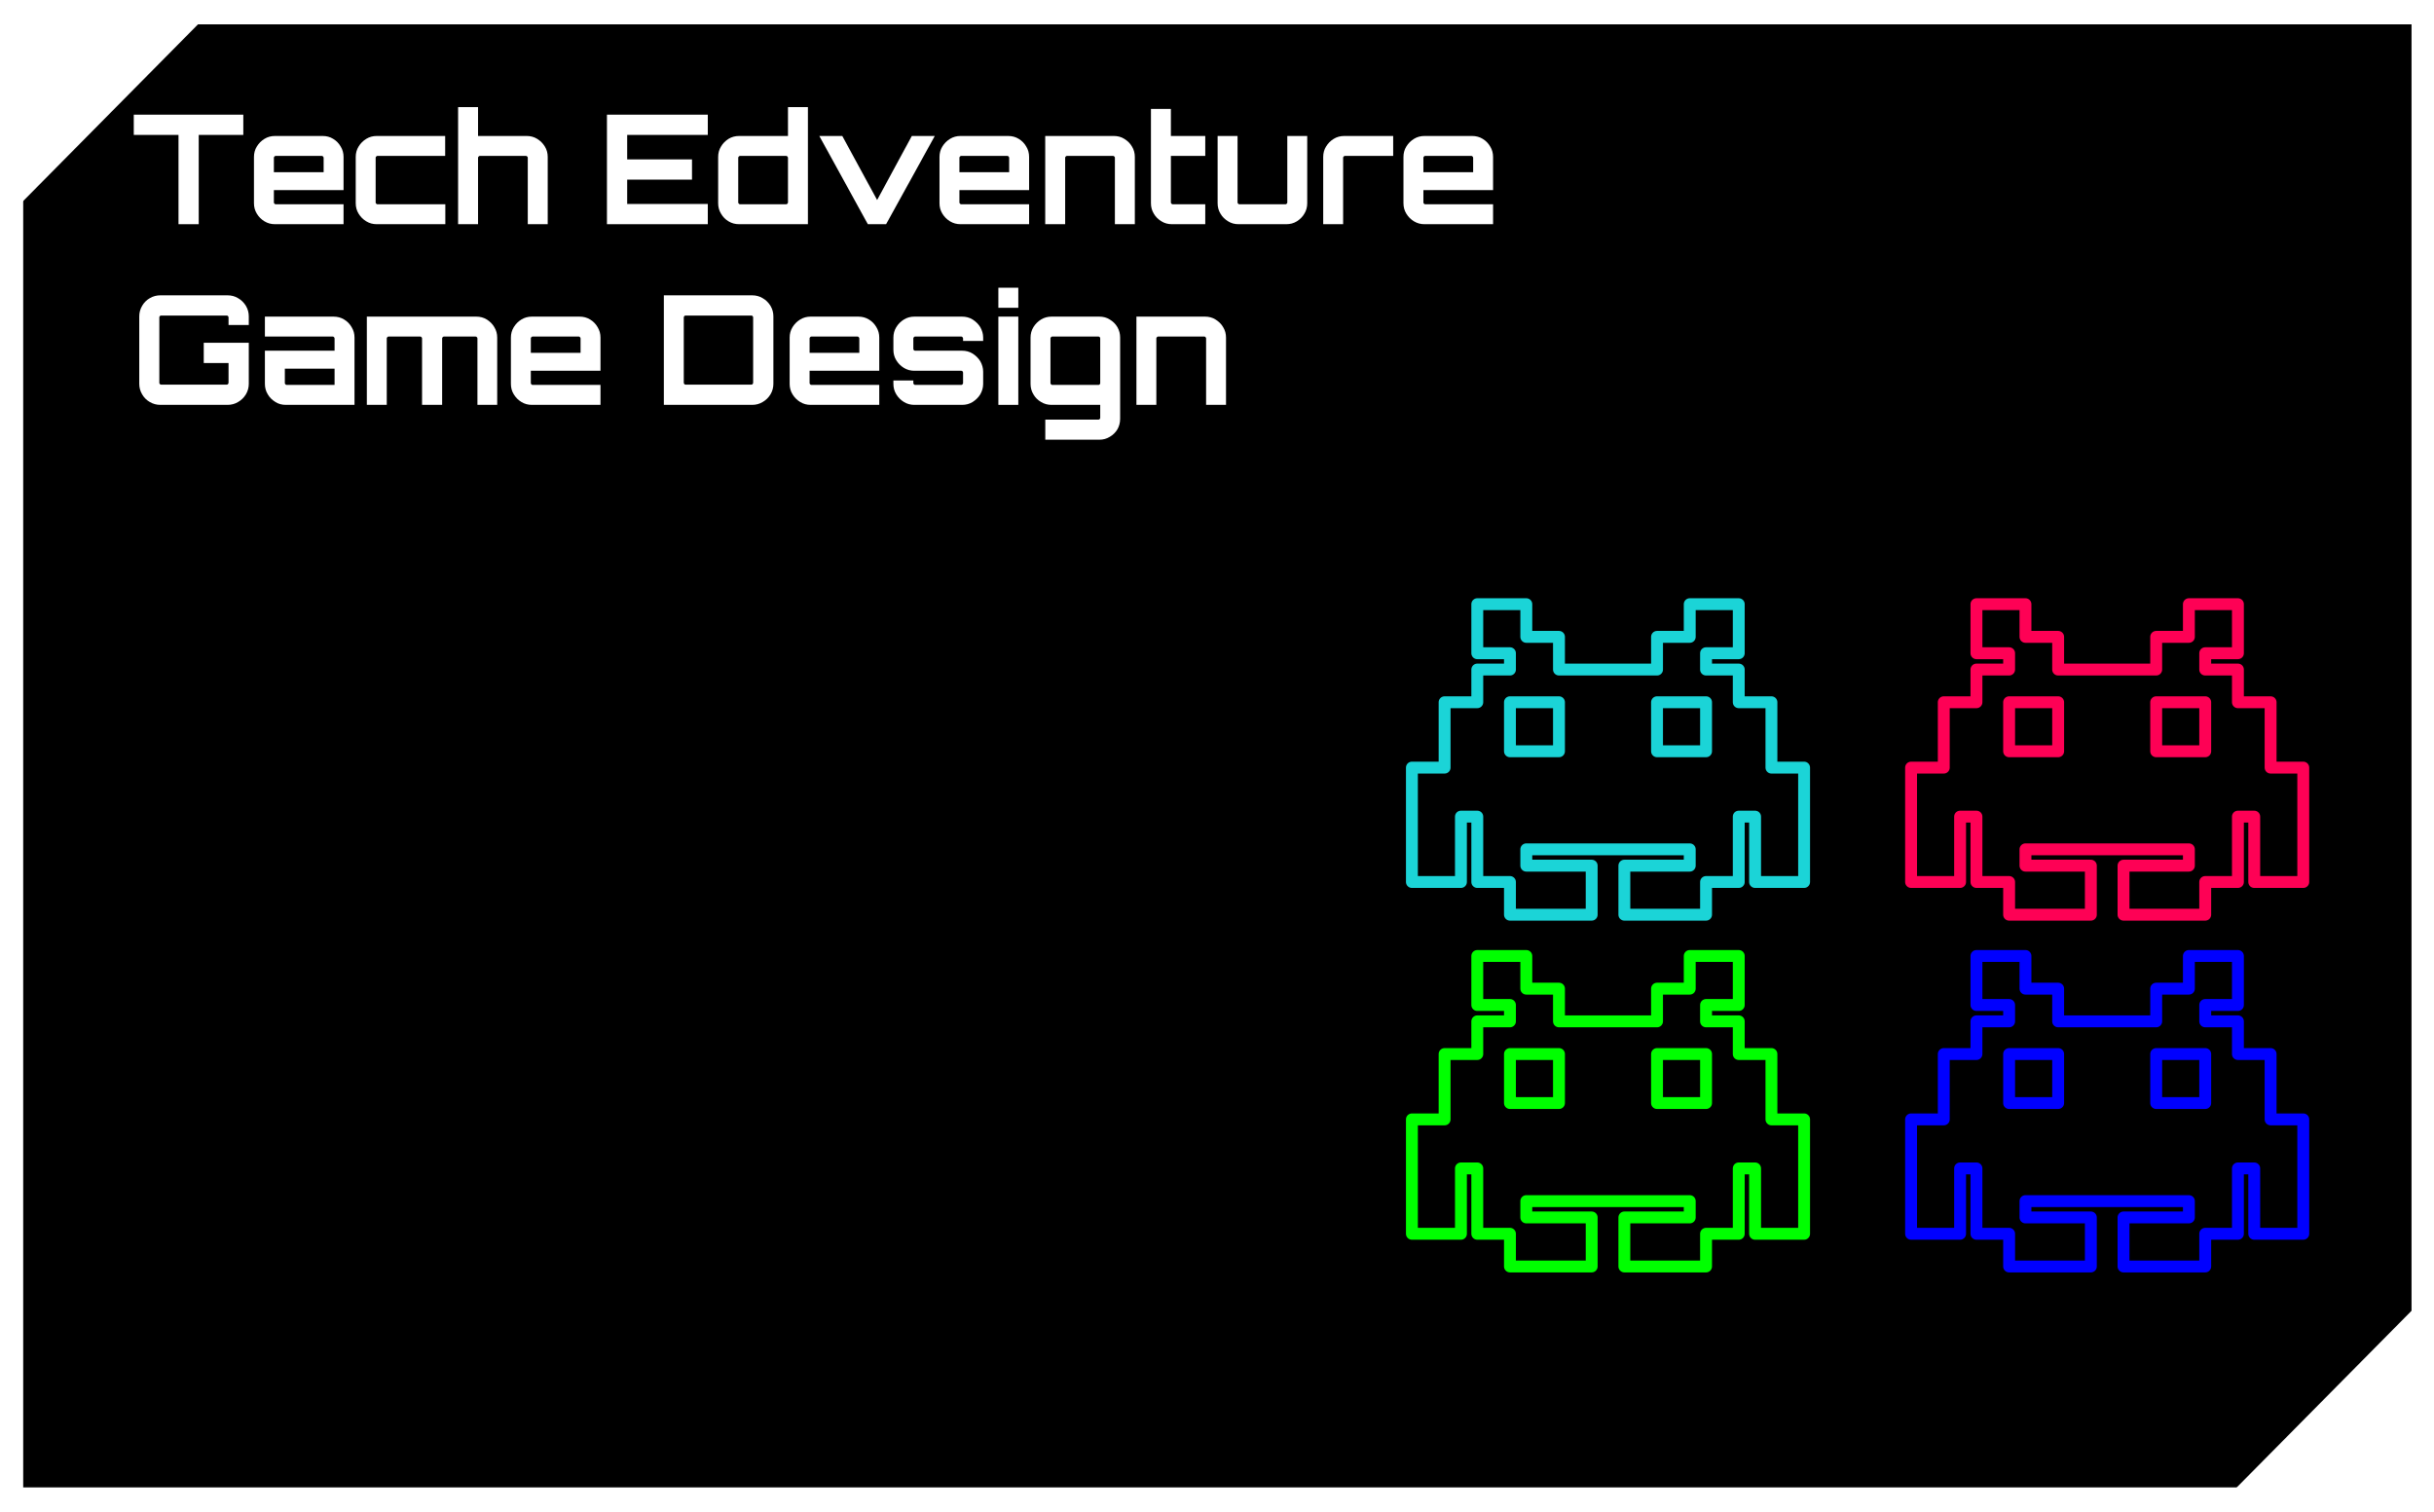
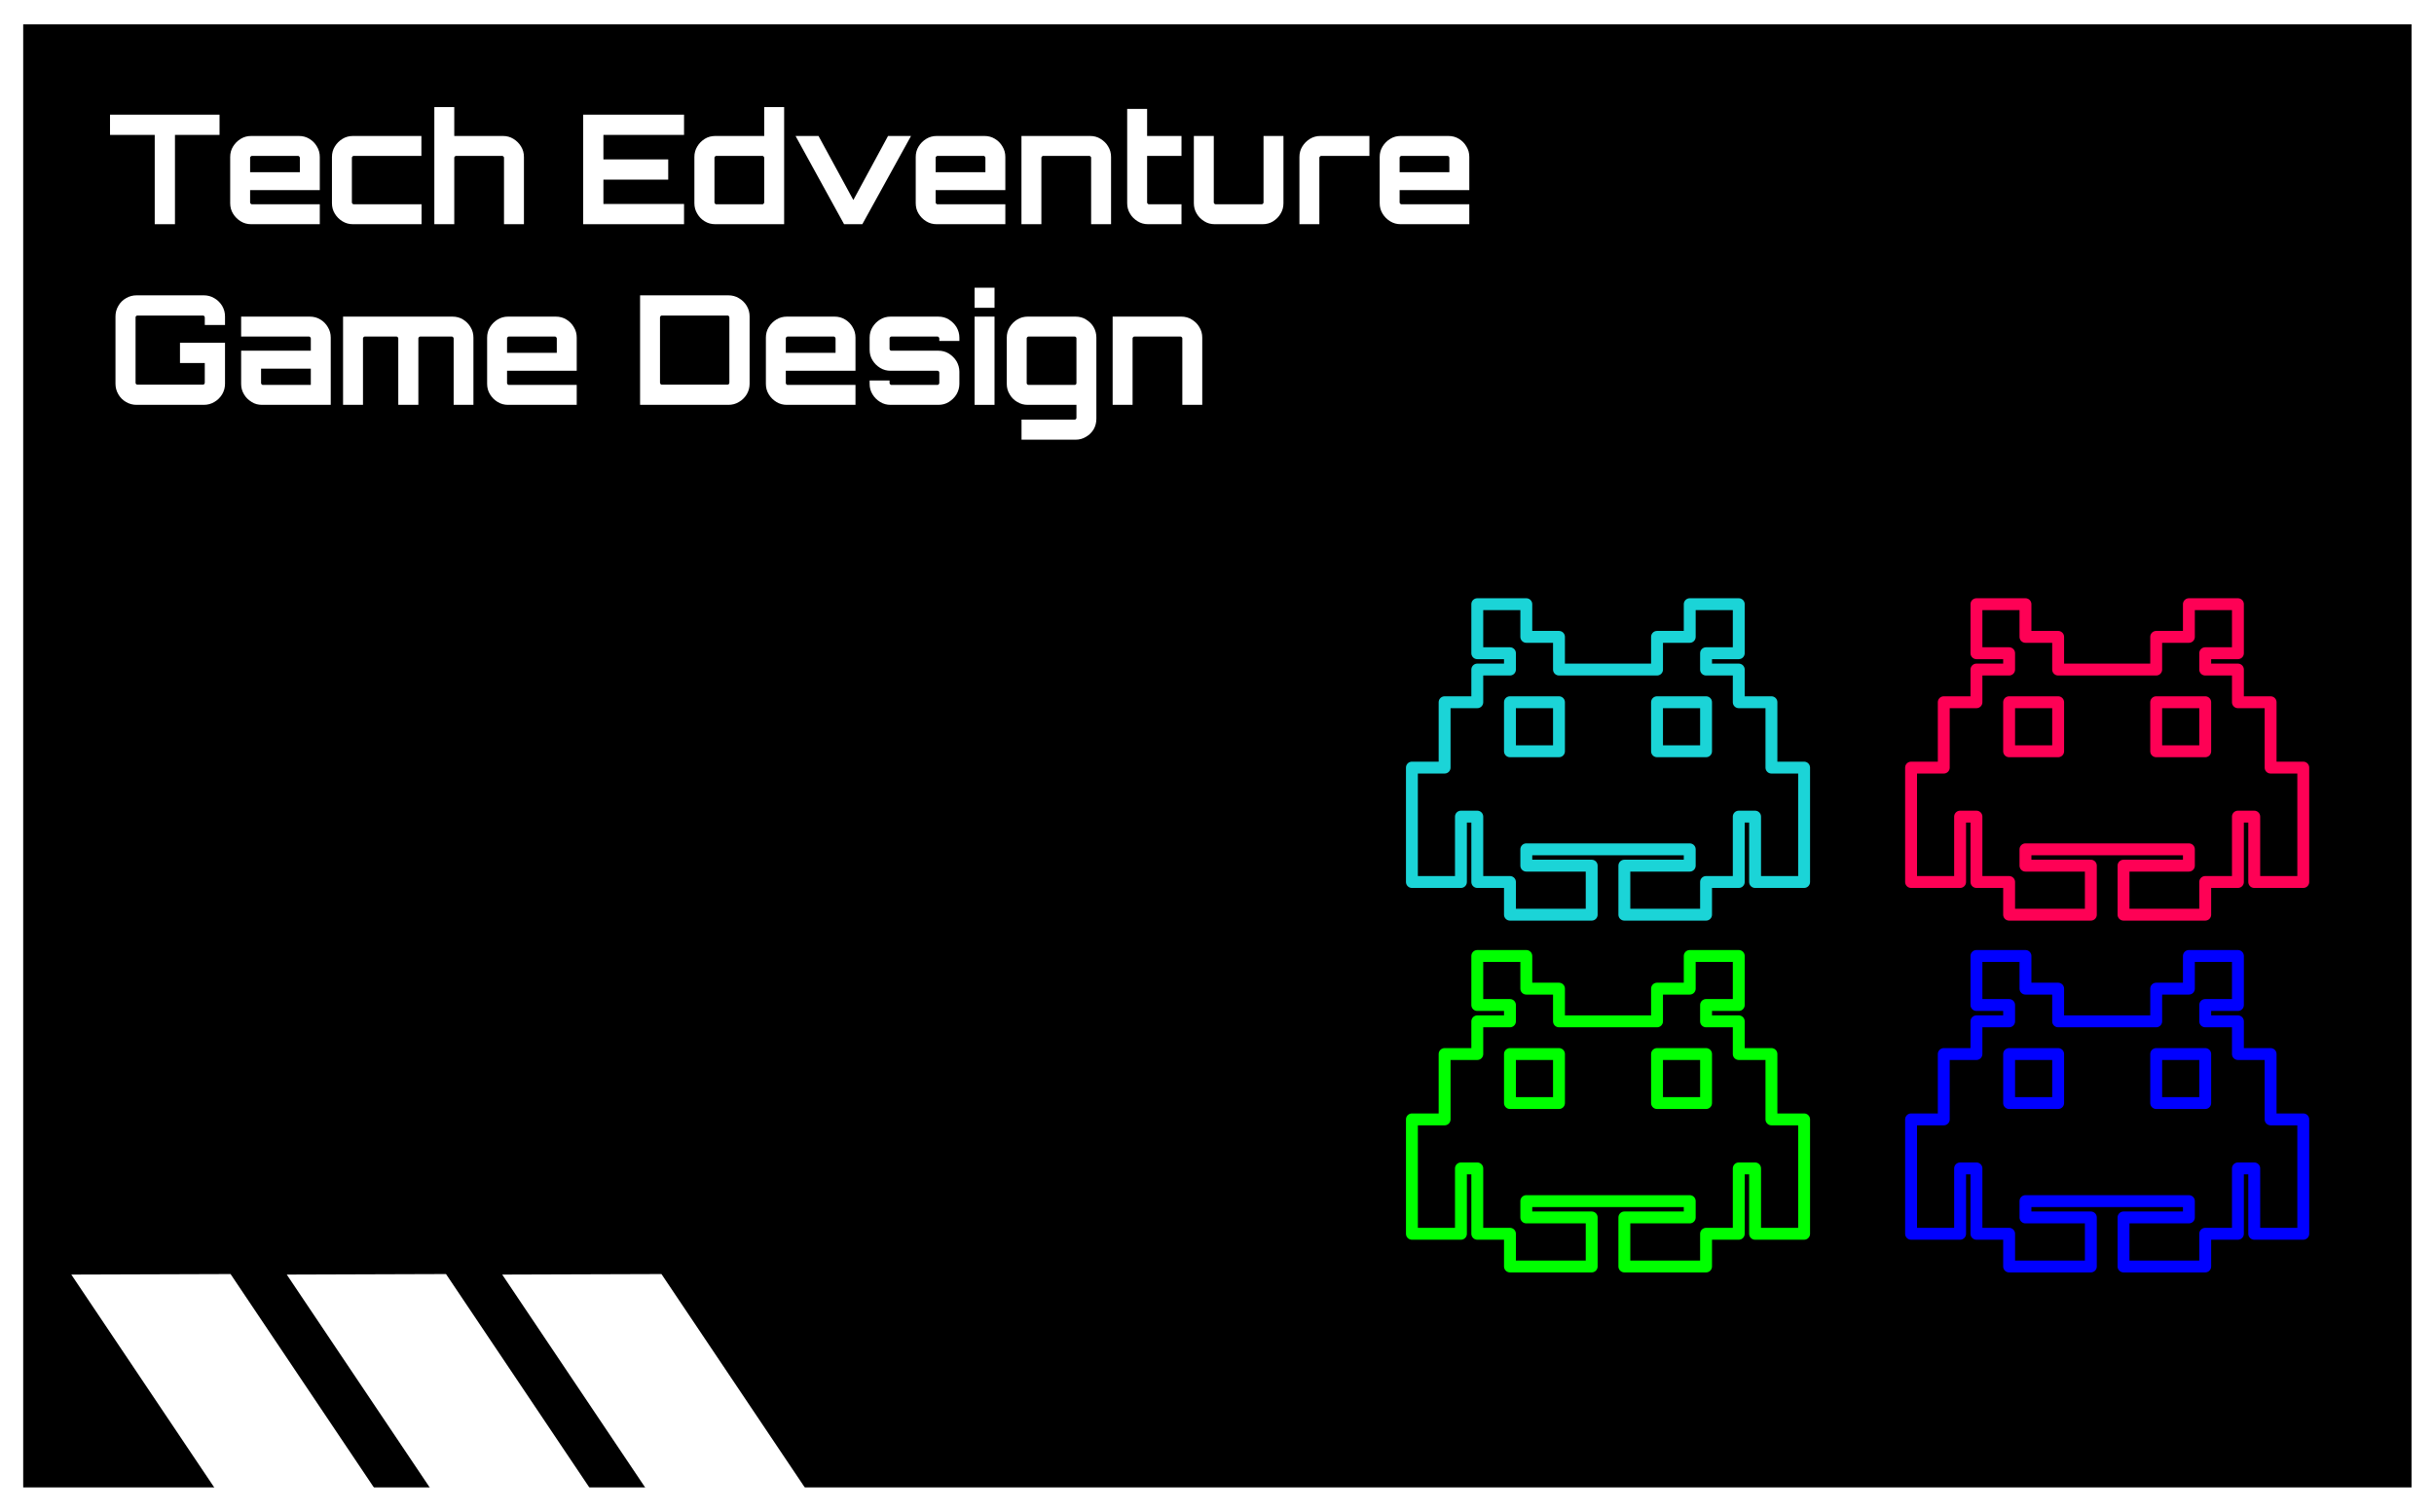
<svg xmlns="http://www.w3.org/2000/svg" width="100%" height="100%" viewBox="0 0 1024 636" version="1.1" xml:space="preserve" style="fill-rule:evenodd;clip-rule:evenodd;stroke-linecap:round;stroke-linejoin:round;stroke-miterlimit:1.5;">
  <g transform="matrix(2.406793,0,0,2.524841,-1585.756,-940.5153)">
    <rect x="658.867" y="372.505" width="425.591" height="251.897" style="stroke:white;stroke-width:8.11px;" />
  </g>
-   <g transform="matrix(1,0,0,1,-444.6753,-273.2598)">
+   <g transform="matrix(1,0,0,1,-454.6753,-273.2598)">
    <g>
      <g transform="matrix(64,0,0,64,499.6753,367.5838)">
        <path d="M0.314,-0L0.314,-0.587L0.02,-0.587L0.02,-0.72L0.74,-0.72L0.74,-0.587L0.447,-0.587L0.447,-0L0.314,-0Z" style="fill:white;fill-rule:nonzero;" />
      </g>
      <g transform="matrix(64,0,0,64,548.2513,367.5838)">
        <path d="M0.189,-0C0.164,-0 0.141,-0.006 0.12,-0.019C0.099,-0.032 0.083,-0.048 0.07,-0.069C0.057,-0.09 0.051,-0.113 0.051,-0.138L0.051,-0.442C0.051,-0.467 0.057,-0.49 0.07,-0.511C0.083,-0.532 0.099,-0.548 0.12,-0.561C0.141,-0.574 0.164,-0.58 0.189,-0.58L0.502,-0.58C0.528,-0.58 0.551,-0.574 0.572,-0.561C0.592,-0.549 0.609,-0.532 0.621,-0.511C0.634,-0.49 0.64,-0.467 0.64,-0.442L0.64,-0.224L0.182,-0.224L0.182,-0.143C0.182,-0.14 0.183,-0.137 0.186,-0.135C0.188,-0.132 0.191,-0.131 0.194,-0.131L0.64,-0.131L0.64,-0L0.189,-0ZM0.182,-0.342L0.509,-0.342L0.509,-0.437C0.509,-0.44 0.507,-0.443 0.505,-0.445C0.503,-0.448 0.5,-0.449 0.497,-0.449L0.194,-0.449C0.191,-0.449 0.188,-0.448 0.186,-0.445C0.183,-0.443 0.182,-0.44 0.182,-0.437L0.182,-0.342Z" style="fill:white;fill-rule:nonzero;" />
      </g>
      <g transform="matrix(64,0,0,64,591.0673,367.5838)">
        <path d="M0.189,-0C0.164,-0 0.141,-0.006 0.12,-0.019C0.099,-0.032 0.083,-0.048 0.07,-0.069C0.057,-0.09 0.051,-0.113 0.051,-0.138L0.051,-0.442C0.051,-0.467 0.057,-0.49 0.07,-0.511C0.083,-0.532 0.099,-0.548 0.12,-0.561C0.141,-0.574 0.164,-0.58 0.189,-0.58L0.639,-0.58L0.639,-0.449L0.194,-0.449C0.191,-0.449 0.188,-0.448 0.186,-0.445C0.183,-0.443 0.182,-0.44 0.182,-0.437L0.182,-0.143C0.182,-0.14 0.183,-0.137 0.186,-0.135C0.188,-0.132 0.191,-0.131 0.194,-0.131L0.64,-0.131L0.64,-0L0.189,-0Z" style="fill:white;fill-rule:nonzero;" />
      </g>
      <g transform="matrix(64,0,0,64,633.9473,367.5838)">
        <path d="M0.054,-0L0.054,-0.77L0.185,-0.77L0.185,-0.58L0.505,-0.58C0.53,-0.58 0.553,-0.574 0.574,-0.561C0.595,-0.548 0.611,-0.532 0.624,-0.511C0.637,-0.49 0.643,-0.467 0.643,-0.442L0.643,-0L0.512,-0L0.512,-0.437C0.512,-0.44 0.511,-0.443 0.508,-0.445C0.506,-0.448 0.503,-0.449 0.5,-0.449L0.197,-0.449C0.194,-0.449 0.191,-0.448 0.189,-0.445C0.186,-0.443 0.185,-0.44 0.185,-0.437L0.185,-0L0.054,-0Z" style="fill:white;fill-rule:nonzero;" />
      </g>
      <g transform="matrix(64,0,0,64,696.3128,367.5838)">
        <path d="M0.058,-0L0.058,-0.72L0.721,-0.72L0.721,-0.587L0.191,-0.587L0.191,-0.426L0.617,-0.426L0.617,-0.293L0.191,-0.293L0.191,-0.133L0.721,-0.133L0.721,-0L0.058,-0Z" style="fill:white;fill-rule:nonzero;" />
      </g>
      <g transform="matrix(64,0,0,64,745.3368,367.5838)">
        <path d="M0.161,-0C0.135,-0 0.112,-0.006 0.091,-0.019C0.071,-0.031 0.054,-0.048 0.042,-0.069C0.029,-0.09 0.023,-0.113 0.023,-0.138L0.023,-0.442C0.023,-0.467 0.029,-0.49 0.042,-0.511C0.054,-0.532 0.071,-0.548 0.091,-0.561C0.112,-0.574 0.135,-0.58 0.161,-0.58L0.482,-0.58L0.482,-0.77L0.613,-0.77L0.613,-0L0.161,-0ZM0.167,-0.131L0.47,-0.131C0.473,-0.131 0.476,-0.132 0.478,-0.135C0.48,-0.137 0.482,-0.14 0.482,-0.143L0.482,-0.437C0.482,-0.44 0.48,-0.443 0.478,-0.445C0.476,-0.448 0.473,-0.449 0.47,-0.449L0.167,-0.449C0.164,-0.449 0.161,-0.448 0.159,-0.445C0.156,-0.443 0.155,-0.44 0.155,-0.437L0.155,-0.143C0.155,-0.14 0.156,-0.137 0.159,-0.135C0.161,-0.132 0.164,-0.131 0.167,-0.131Z" style="fill:white;fill-rule:nonzero;" />
      </g>
      <g transform="matrix(64,0,0,64,788.0248,367.5838)">
        <path d="M0.34,-0L0.021,-0.58L0.172,-0.58L0.401,-0.159L0.629,-0.58L0.78,-0.58L0.46,-0L0.34,-0Z" style="fill:white;fill-rule:nonzero;" />
      </g>
      <g transform="matrix(64,0,0,64,836.6648,367.5838)">
        <path d="M0.189,-0C0.164,-0 0.141,-0.006 0.12,-0.019C0.099,-0.032 0.083,-0.048 0.07,-0.069C0.057,-0.09 0.051,-0.113 0.051,-0.138L0.051,-0.442C0.051,-0.467 0.057,-0.49 0.07,-0.511C0.083,-0.532 0.099,-0.548 0.12,-0.561C0.141,-0.574 0.164,-0.58 0.189,-0.58L0.502,-0.58C0.528,-0.58 0.551,-0.574 0.572,-0.561C0.592,-0.549 0.609,-0.532 0.621,-0.511C0.634,-0.49 0.64,-0.467 0.64,-0.442L0.64,-0.224L0.182,-0.224L0.182,-0.143C0.182,-0.14 0.183,-0.137 0.186,-0.135C0.188,-0.132 0.191,-0.131 0.194,-0.131L0.64,-0.131L0.64,-0L0.189,-0ZM0.182,-0.342L0.509,-0.342L0.509,-0.437C0.509,-0.44 0.507,-0.443 0.505,-0.445C0.503,-0.448 0.5,-0.449 0.497,-0.449L0.194,-0.449C0.191,-0.449 0.188,-0.448 0.186,-0.445C0.183,-0.443 0.182,-0.44 0.182,-0.437L0.182,-0.342Z" style="fill:white;fill-rule:nonzero;" />
      </g>
      <g transform="matrix(64,0,0,64,880.9528,367.5838)">
        <path d="M0.054,-0L0.054,-0.58L0.505,-0.58C0.53,-0.58 0.554,-0.574 0.574,-0.561C0.595,-0.548 0.612,-0.532 0.624,-0.511C0.637,-0.49 0.643,-0.467 0.643,-0.442L0.643,-0L0.512,-0L0.512,-0.437C0.512,-0.44 0.511,-0.443 0.508,-0.445C0.506,-0.448 0.503,-0.449 0.5,-0.449L0.197,-0.449C0.194,-0.449 0.191,-0.448 0.189,-0.445C0.186,-0.443 0.185,-0.44 0.185,-0.437L0.185,-0L0.054,-0Z" style="fill:white;fill-rule:nonzero;" />
      </g>
      <g transform="matrix(64,0,0,64,925.4968,367.5838)">
        <path d="M0.191,-0C0.166,-0 0.142,-0.006 0.122,-0.019C0.101,-0.032 0.084,-0.048 0.072,-0.069C0.059,-0.09 0.053,-0.113 0.053,-0.138L0.053,-0.758L0.184,-0.758L0.184,-0.58L0.41,-0.58L0.41,-0.449L0.184,-0.449L0.184,-0.143C0.184,-0.14 0.185,-0.137 0.188,-0.135C0.19,-0.132 0.193,-0.131 0.196,-0.131L0.41,-0.131L0.41,-0L0.191,-0Z" style="fill:white;fill-rule:nonzero;" />
      </g>
      <g transform="matrix(64,0,0,64,953.5452,367.5838)">
        <path d="M0.191,-0C0.165,-0 0.142,-0.006 0.122,-0.019C0.101,-0.032 0.084,-0.048 0.072,-0.069C0.059,-0.09 0.053,-0.113 0.053,-0.138L0.053,-0.58L0.184,-0.58L0.184,-0.143C0.184,-0.14 0.185,-0.137 0.188,-0.135C0.19,-0.132 0.193,-0.131 0.196,-0.131L0.499,-0.131C0.502,-0.131 0.505,-0.132 0.507,-0.135C0.51,-0.137 0.511,-0.14 0.511,-0.143L0.511,-0.58L0.642,-0.58L0.642,-0.138C0.642,-0.113 0.636,-0.09 0.623,-0.069C0.611,-0.048 0.594,-0.032 0.574,-0.019C0.553,-0.006 0.53,-0 0.504,-0L0.191,-0Z" style="fill:white;fill-rule:nonzero;" />
      </g>
      <g transform="matrix(64,0,0,64,998.0252,367.5838)">
        <path d="M0.052,-0L0.052,-0.442C0.052,-0.467 0.058,-0.49 0.071,-0.511C0.084,-0.532 0.1,-0.548 0.121,-0.561C0.142,-0.574 0.165,-0.58 0.19,-0.58L0.512,-0.58L0.512,-0.449L0.195,-0.449C0.192,-0.449 0.189,-0.448 0.187,-0.445C0.184,-0.443 0.183,-0.44 0.183,-0.437L0.183,-0L0.052,-0Z" style="fill:white;fill-rule:nonzero;" />
      </g>
      <g transform="matrix(64,0,0,64,1031.859,367.5838)">
        <path d="M0.189,-0C0.164,-0 0.141,-0.006 0.12,-0.019C0.099,-0.032 0.083,-0.048 0.07,-0.069C0.057,-0.09 0.051,-0.113 0.051,-0.138L0.051,-0.442C0.051,-0.467 0.057,-0.49 0.07,-0.511C0.083,-0.532 0.099,-0.548 0.12,-0.561C0.141,-0.574 0.164,-0.58 0.189,-0.58L0.502,-0.58C0.528,-0.58 0.551,-0.574 0.572,-0.561C0.592,-0.549 0.609,-0.532 0.621,-0.511C0.634,-0.49 0.64,-0.467 0.64,-0.442L0.64,-0.224L0.182,-0.224L0.182,-0.143C0.182,-0.14 0.183,-0.137 0.186,-0.135C0.188,-0.132 0.191,-0.131 0.194,-0.131L0.64,-0.131L0.64,-0L0.189,-0ZM0.182,-0.342L0.509,-0.342L0.509,-0.437C0.509,-0.44 0.507,-0.443 0.505,-0.445C0.503,-0.448 0.5,-0.449 0.497,-0.449L0.194,-0.449C0.191,-0.449 0.188,-0.448 0.186,-0.445C0.183,-0.443 0.182,-0.44 0.182,-0.437L0.182,-0.342Z" style="fill:white;fill-rule:nonzero;" />
      </g>
    </g>
    <g>
      <g transform="matrix(64,0,0,64,499.6753,443.5838)">
        <path d="M0.195,-0C0.17,-0 0.147,-0.006 0.125,-0.019C0.104,-0.031 0.087,-0.048 0.075,-0.069C0.062,-0.091 0.056,-0.114 0.056,-0.139L0.056,-0.581C0.056,-0.606 0.062,-0.629 0.075,-0.651C0.087,-0.672 0.104,-0.689 0.125,-0.701C0.147,-0.714 0.17,-0.72 0.195,-0.72L0.636,-0.72C0.661,-0.72 0.685,-0.714 0.706,-0.701C0.727,-0.689 0.744,-0.672 0.757,-0.651C0.77,-0.629 0.776,-0.606 0.776,-0.581L0.776,-0.525L0.643,-0.525L0.643,-0.575C0.643,-0.579 0.641,-0.581 0.639,-0.584C0.637,-0.586 0.634,-0.587 0.631,-0.587L0.2,-0.587C0.197,-0.587 0.194,-0.586 0.192,-0.584C0.189,-0.581 0.188,-0.579 0.188,-0.575L0.188,-0.145C0.188,-0.142 0.189,-0.139 0.192,-0.136C0.194,-0.134 0.197,-0.133 0.2,-0.133L0.631,-0.133C0.634,-0.133 0.637,-0.134 0.639,-0.136C0.641,-0.139 0.643,-0.142 0.643,-0.145L0.643,-0.275L0.48,-0.275L0.48,-0.408L0.776,-0.408L0.776,-0.139C0.776,-0.114 0.77,-0.091 0.757,-0.069C0.744,-0.048 0.727,-0.031 0.706,-0.019C0.685,-0.006 0.661,-0 0.636,-0L0.195,-0Z" style="fill:white;fill-rule:nonzero;" />
      </g>
      <g transform="matrix(64,0,0,64,552.7953,443.5838)">
        <path d="M0.19,-0C0.164,-0 0.141,-0.006 0.121,-0.019C0.1,-0.032 0.083,-0.048 0.071,-0.069C0.058,-0.09 0.052,-0.113 0.052,-0.138L0.052,-0.356L0.51,-0.356L0.51,-0.437C0.51,-0.44 0.508,-0.443 0.506,-0.445C0.504,-0.448 0.501,-0.449 0.498,-0.449L0.052,-0.449L0.052,-0.58L0.503,-0.58C0.529,-0.58 0.552,-0.574 0.573,-0.561C0.593,-0.549 0.61,-0.532 0.622,-0.511C0.635,-0.49 0.641,-0.467 0.641,-0.442L0.641,-0L0.19,-0ZM0.195,-0.131L0.51,-0.131L0.51,-0.238L0.183,-0.238L0.183,-0.143C0.183,-0.14 0.184,-0.137 0.187,-0.135C0.189,-0.132 0.192,-0.131 0.195,-0.131Z" style="fill:white;fill-rule:nonzero;" />
      </g>
      <g transform="matrix(64,0,0,64,595.5473,443.5838)">
        <path d="M0.054,-0L0.054,-0.58L0.773,-0.58C0.799,-0.58 0.822,-0.574 0.843,-0.561C0.863,-0.548 0.88,-0.532 0.892,-0.511C0.905,-0.49 0.911,-0.467 0.911,-0.442L0.911,-0L0.781,-0L0.781,-0.437C0.781,-0.44 0.779,-0.443 0.777,-0.445C0.775,-0.448 0.772,-0.449 0.768,-0.449L0.561,-0.449C0.558,-0.449 0.555,-0.448 0.553,-0.445C0.55,-0.443 0.549,-0.44 0.549,-0.437L0.549,-0L0.417,-0L0.417,-0.437C0.417,-0.44 0.416,-0.443 0.413,-0.445C0.411,-0.448 0.408,-0.449 0.405,-0.449L0.197,-0.449C0.194,-0.449 0.191,-0.448 0.189,-0.445C0.186,-0.443 0.185,-0.44 0.185,-0.437L0.185,-0L0.054,-0Z" style="fill:white;fill-rule:nonzero;" />
      </g>
      <g transform="matrix(64,0,0,64,656.3473,443.5838)">
        <path d="M0.189,-0C0.164,-0 0.141,-0.006 0.12,-0.019C0.099,-0.032 0.083,-0.048 0.07,-0.069C0.057,-0.09 0.051,-0.113 0.051,-0.138L0.051,-0.442C0.051,-0.467 0.057,-0.49 0.07,-0.511C0.083,-0.532 0.099,-0.548 0.12,-0.561C0.141,-0.574 0.164,-0.58 0.189,-0.58L0.502,-0.58C0.528,-0.58 0.551,-0.574 0.572,-0.561C0.592,-0.549 0.609,-0.532 0.621,-0.511C0.634,-0.49 0.64,-0.467 0.64,-0.442L0.64,-0.224L0.182,-0.224L0.182,-0.143C0.182,-0.14 0.183,-0.137 0.186,-0.135C0.188,-0.132 0.191,-0.131 0.194,-0.131L0.64,-0.131L0.64,-0L0.189,-0ZM0.182,-0.342L0.509,-0.342L0.509,-0.437C0.509,-0.44 0.507,-0.443 0.505,-0.445C0.503,-0.448 0.5,-0.449 0.497,-0.449L0.194,-0.449C0.191,-0.449 0.188,-0.448 0.186,-0.445C0.183,-0.443 0.182,-0.44 0.182,-0.437L0.182,-0.342Z" style="fill:white;fill-rule:nonzero;" />
      </g>
      <g transform="matrix(64,0,0,64,720.2488,443.5838)">
        <path d="M0.058,-0L0.058,-0.72L0.638,-0.72C0.663,-0.72 0.687,-0.714 0.708,-0.701C0.729,-0.689 0.746,-0.672 0.759,-0.651C0.772,-0.629 0.778,-0.606 0.778,-0.581L0.778,-0.139C0.778,-0.114 0.772,-0.091 0.759,-0.069C0.746,-0.048 0.729,-0.031 0.708,-0.019C0.687,-0.006 0.663,-0 0.638,-0L0.058,-0ZM0.201,-0.133L0.633,-0.133C0.636,-0.133 0.639,-0.134 0.641,-0.136C0.643,-0.139 0.645,-0.142 0.645,-0.145L0.645,-0.575C0.645,-0.579 0.643,-0.581 0.641,-0.584C0.639,-0.586 0.636,-0.587 0.633,-0.587L0.201,-0.587C0.198,-0.587 0.195,-0.586 0.193,-0.584C0.191,-0.581 0.189,-0.579 0.189,-0.575L0.189,-0.145C0.189,-0.142 0.191,-0.139 0.193,-0.136C0.195,-0.134 0.198,-0.133 0.201,-0.133Z" style="fill:white;fill-rule:nonzero;" />
      </g>
      <g transform="matrix(64,0,0,64,773.6248,443.5838)">
        <path d="M0.189,-0C0.164,-0 0.141,-0.006 0.12,-0.019C0.099,-0.032 0.083,-0.048 0.07,-0.069C0.057,-0.09 0.051,-0.113 0.051,-0.138L0.051,-0.442C0.051,-0.467 0.057,-0.49 0.07,-0.511C0.083,-0.532 0.099,-0.548 0.12,-0.561C0.141,-0.574 0.164,-0.58 0.189,-0.58L0.502,-0.58C0.528,-0.58 0.551,-0.574 0.572,-0.561C0.592,-0.549 0.609,-0.532 0.621,-0.511C0.634,-0.49 0.64,-0.467 0.64,-0.442L0.64,-0.224L0.182,-0.224L0.182,-0.143C0.182,-0.14 0.183,-0.137 0.186,-0.135C0.188,-0.132 0.191,-0.131 0.194,-0.131L0.64,-0.131L0.64,-0L0.189,-0ZM0.182,-0.342L0.509,-0.342L0.509,-0.437C0.509,-0.44 0.507,-0.443 0.505,-0.445C0.503,-0.448 0.5,-0.449 0.497,-0.449L0.194,-0.449C0.191,-0.449 0.188,-0.448 0.186,-0.445C0.183,-0.443 0.182,-0.44 0.182,-0.437L0.182,-0.342Z" style="fill:white;fill-rule:nonzero;" />
      </g>
      <g transform="matrix(64,0,0,64,817.4648,443.5838)">
        <path d="M0.186,-0C0.161,-0 0.138,-0.006 0.117,-0.019C0.096,-0.032 0.08,-0.048 0.067,-0.069C0.054,-0.09 0.048,-0.113 0.048,-0.138L0.048,-0.16L0.179,-0.16L0.179,-0.143C0.179,-0.14 0.18,-0.137 0.183,-0.135C0.185,-0.132 0.188,-0.131 0.191,-0.131L0.494,-0.131C0.497,-0.131 0.5,-0.132 0.502,-0.135C0.504,-0.137 0.506,-0.14 0.506,-0.143L0.506,-0.212C0.506,-0.215 0.504,-0.218 0.502,-0.221C0.5,-0.223 0.497,-0.224 0.494,-0.224L0.186,-0.224C0.161,-0.224 0.138,-0.23 0.117,-0.243C0.096,-0.256 0.08,-0.272 0.067,-0.293C0.054,-0.314 0.048,-0.337 0.048,-0.362L0.048,-0.442C0.048,-0.467 0.054,-0.49 0.067,-0.511C0.08,-0.532 0.096,-0.548 0.117,-0.561C0.138,-0.574 0.161,-0.58 0.186,-0.58L0.499,-0.58C0.525,-0.58 0.548,-0.574 0.569,-0.561C0.589,-0.548 0.606,-0.532 0.619,-0.511C0.631,-0.49 0.638,-0.467 0.638,-0.442L0.638,-0.42L0.506,-0.42L0.506,-0.437C0.506,-0.44 0.504,-0.443 0.502,-0.445C0.5,-0.448 0.497,-0.449 0.494,-0.449L0.191,-0.449C0.188,-0.449 0.185,-0.448 0.183,-0.445C0.18,-0.443 0.179,-0.44 0.179,-0.437L0.179,-0.368C0.179,-0.365 0.18,-0.362 0.183,-0.359C0.185,-0.357 0.188,-0.356 0.191,-0.356L0.499,-0.356C0.525,-0.356 0.548,-0.35 0.569,-0.337C0.589,-0.324 0.606,-0.308 0.619,-0.287C0.631,-0.266 0.638,-0.243 0.638,-0.218L0.638,-0.138C0.638,-0.113 0.631,-0.09 0.619,-0.069C0.606,-0.048 0.589,-0.032 0.569,-0.019C0.548,-0.006 0.525,-0 0.499,-0L0.186,-0Z" style="fill:white;fill-rule:nonzero;" />
      </g>
      <g transform="matrix(64,0,0,64,861.3688,443.5838)">
        <path d="M0.052,-0L0.052,-0.58L0.183,-0.58L0.183,-0L0.052,-0ZM0.052,-0.638L0.052,-0.77L0.183,-0.77L0.183,-0.638L0.052,-0.638Z" style="fill:white;fill-rule:nonzero;" />
      </g>
      <g transform="matrix(64,0,0,64,875.6071,443.5838)">
        <path d="M0.138,0.229L0.138,0.097L0.487,0.097C0.491,0.097 0.493,0.096 0.496,0.093C0.498,0.091 0.499,0.088 0.499,0.085L0.499,-0L0.179,-0C0.154,-0 0.131,-0.006 0.11,-0.019C0.089,-0.031 0.072,-0.048 0.06,-0.069C0.047,-0.09 0.041,-0.113 0.041,-0.138L0.041,-0.442C0.041,-0.467 0.047,-0.49 0.06,-0.511C0.073,-0.532 0.089,-0.548 0.11,-0.561C0.131,-0.574 0.154,-0.58 0.179,-0.58L0.493,-0.58C0.518,-0.58 0.542,-0.574 0.562,-0.561C0.583,-0.548 0.6,-0.532 0.612,-0.511C0.624,-0.49 0.63,-0.467 0.63,-0.442L0.63,0.091C0.63,0.117 0.624,0.14 0.612,0.161C0.6,0.181 0.583,0.198 0.562,0.21C0.541,0.223 0.518,0.229 0.493,0.229L0.138,0.229ZM0.184,-0.131L0.487,-0.131C0.491,-0.131 0.493,-0.132 0.496,-0.135C0.498,-0.137 0.499,-0.14 0.499,-0.143L0.499,-0.437C0.499,-0.44 0.498,-0.443 0.496,-0.445C0.493,-0.448 0.491,-0.449 0.487,-0.449L0.184,-0.449C0.181,-0.449 0.178,-0.448 0.176,-0.445C0.173,-0.443 0.172,-0.44 0.172,-0.437L0.172,-0.143C0.172,-0.14 0.173,-0.137 0.176,-0.135C0.178,-0.132 0.181,-0.131 0.184,-0.131Z" style="fill:white;fill-rule:nonzero;" />
      </g>
      <g transform="matrix(64,0,0,64,919.3191,443.5838)">
        <path d="M0.054,-0L0.054,-0.58L0.505,-0.58C0.53,-0.58 0.554,-0.574 0.574,-0.561C0.595,-0.548 0.612,-0.532 0.624,-0.511C0.637,-0.49 0.643,-0.467 0.643,-0.442L0.643,-0L0.512,-0L0.512,-0.437C0.512,-0.44 0.511,-0.443 0.508,-0.445C0.506,-0.448 0.503,-0.449 0.5,-0.449L0.197,-0.449C0.194,-0.449 0.191,-0.448 0.189,-0.445C0.186,-0.443 0.185,-0.44 0.185,-0.437L0.185,-0L0.054,-0Z" style="fill:white;fill-rule:nonzero;" />
      </g>
    </g>
  </g>
  <g transform="matrix(0.322266,0,0,0.322266,594,237)">
    <path d="M469.344,266.664L469.344,181.336L426.688,181.336L426.688,138.664L384,138.664L384,117.336L426.688,117.336L426.688,53.336L362.688,53.336L362.688,95.992L320,95.992L320,138.664L192,138.664L192,95.992L149.344,95.992L149.344,53.336L85.344,53.336L85.344,117.336L128,117.336L128,138.664L85.344,138.664L85.344,181.336L42.688,181.336L42.688,266.664L0,266.664L0,415.992L64,415.992L64,330.664L85.344,330.664L85.344,415.992L128,415.992L128,458.664L234.688,458.664L234.688,394.664L149.344,394.664L149.344,373.336L362.688,373.336L362.688,394.664L277.344,394.664L277.344,458.664L384,458.664L384,415.992L426.688,415.992L426.688,330.664L448,330.664L448,415.992L512,415.992L512,266.664L469.344,266.664ZM192,245.336L128,245.336L128,181.336L192,181.336L192,245.336ZM384,245.336L320,245.336L320,181.336L384,181.336L384,245.336Z" style="fill:none;fill-rule:nonzero;stroke:rgb(27,212,215);stroke-width:15.52px;stroke-linecap:butt;stroke-miterlimit:2;" />
  </g>
  <g transform="matrix(0.322266,0,0,0.322266,804,237)">
    <path d="M469.344,266.664L469.344,181.336L426.688,181.336L426.688,138.664L384,138.664L384,117.336L426.688,117.336L426.688,53.336L362.688,53.336L362.688,95.992L320,95.992L320,138.664L192,138.664L192,95.992L149.344,95.992L149.344,53.336L85.344,53.336L85.344,117.336L128,117.336L128,138.664L85.344,138.664L85.344,181.336L42.688,181.336L42.688,266.664L0,266.664L0,415.992L64,415.992L64,330.664L85.344,330.664L85.344,415.992L128,415.992L128,458.664L234.688,458.664L234.688,394.664L149.344,394.664L149.344,373.336L362.688,373.336L362.688,394.664L277.344,394.664L277.344,458.664L384,458.664L384,415.992L426.688,415.992L426.688,330.664L448,330.664L448,415.992L512,415.992L512,266.664L469.344,266.664ZM192,245.336L128,245.336L128,181.336L192,181.336L192,245.336ZM384,245.336L320,245.336L320,181.336L384,181.336L384,245.336Z" style="fill:none;fill-rule:nonzero;stroke:rgb(254,1,85);stroke-width:15.52px;stroke-linecap:butt;stroke-miterlimit:2;" />
  </g>
  <g transform="matrix(0.322266,0,0,0.322266,594,385)">
    <path d="M469.344,266.664L469.344,181.336L426.688,181.336L426.688,138.664L384,138.664L384,117.336L426.688,117.336L426.688,53.336L362.688,53.336L362.688,95.992L320,95.992L320,138.664L192,138.664L192,95.992L149.344,95.992L149.344,53.336L85.344,53.336L85.344,117.336L128,117.336L128,138.664L85.344,138.664L85.344,181.336L42.688,181.336L42.688,266.664L0,266.664L0,415.992L64,415.992L64,330.664L85.344,330.664L85.344,415.992L128,415.992L128,458.664L234.688,458.664L234.688,394.664L149.344,394.664L149.344,373.336L362.688,373.336L362.688,394.664L277.344,394.664L277.344,458.664L384,458.664L384,415.992L426.688,415.992L426.688,330.664L448,330.664L448,415.992L512,415.992L512,266.664L469.344,266.664ZM192,245.336L128,245.336L128,181.336L192,181.336L192,245.336ZM384,245.336L320,245.336L320,181.336L384,181.336L384,245.336Z" style="fill:none;fill-rule:nonzero;stroke:rgb(0,255,0);stroke-width:15.52px;stroke-linecap:butt;stroke-miterlimit:2;" />
  </g>
  <g transform="matrix(0.322266,0,0,0.322266,804,385)">
    <path d="M469.344,266.664L469.344,181.336L426.688,181.336L426.688,138.664L384,138.664L384,117.336L426.688,117.336L426.688,53.336L362.688,53.336L362.688,95.992L320,95.992L320,138.664L192,138.664L192,95.992L149.344,95.992L149.344,53.336L85.344,53.336L85.344,117.336L128,117.336L128,138.664L85.344,138.664L85.344,181.336L42.688,181.336L42.688,266.664L0,266.664L0,415.992L64,415.992L64,330.664L85.344,330.664L85.344,415.992L128,415.992L128,458.664L234.688,458.664L234.688,394.664L149.344,394.664L149.344,373.336L362.688,373.336L362.688,394.664L277.344,394.664L277.344,458.664L384,458.664L384,415.992L426.688,415.992L426.688,330.664L448,330.664L448,415.992L512,415.992L512,266.664L469.344,266.664ZM192,245.336L128,245.336L128,181.336L192,181.336L192,245.336ZM384,245.336L320,245.336L320,181.336L384,181.336L384,245.336Z" style="fill:none;fill-rule:nonzero;stroke:rgb(0,0,255);stroke-width:15.52px;stroke-linecap:butt;stroke-miterlimit:2;" />
  </g>
-   <g transform="matrix(1.714603,0,0,1.732593,-2154.724,-4511.428)">
-     <path d="M1256.69,2658.36L1311.18,2603.86L1256.69,2603.86L1256.69,2658.36Z" style="fill:white;fill-rule:nonzero;" />
+   <g transform="matrix(1.344754,0,0,2.002802,-964.0809,-5309.638)">
+     <path d="M923.857,2918.73L973.795,2968.66L923.857,2968.66L874.038,2918.84L923.857,2918.73Z" style="fill:white;fill-rule:nonzero;" />
  </g>
-   <g transform="matrix(1.714603,0,0,1.732593,-2057.089,-4511.428)">
-     <path d="M1797.15,2916.45L1742.66,2970.94L1797.15,2970.94L1797.15,2916.45Z" style="fill:white;fill-rule:nonzero;" />
+   <g transform="matrix(1.344754,0,0,2.002802,-964.0809,-5309.638)">
+     <path d="M856.453,2918.73L906.39,2968.66L856.453,2968.66L806.633,2918.84L856.453,2918.73Z" style="fill:white;fill-rule:nonzero;" />
+   </g>
+   <g transform="matrix(1.344754,0,0,2.002802,-964.0809,-5309.638)">
+     <path d="M789.048,2918.73L838.986,2968.66L789.048,2968.66L739.229,2918.84L789.048,2918.73Z" style="fill:white;fill-rule:nonzero;" />
  </g>
</svg>
